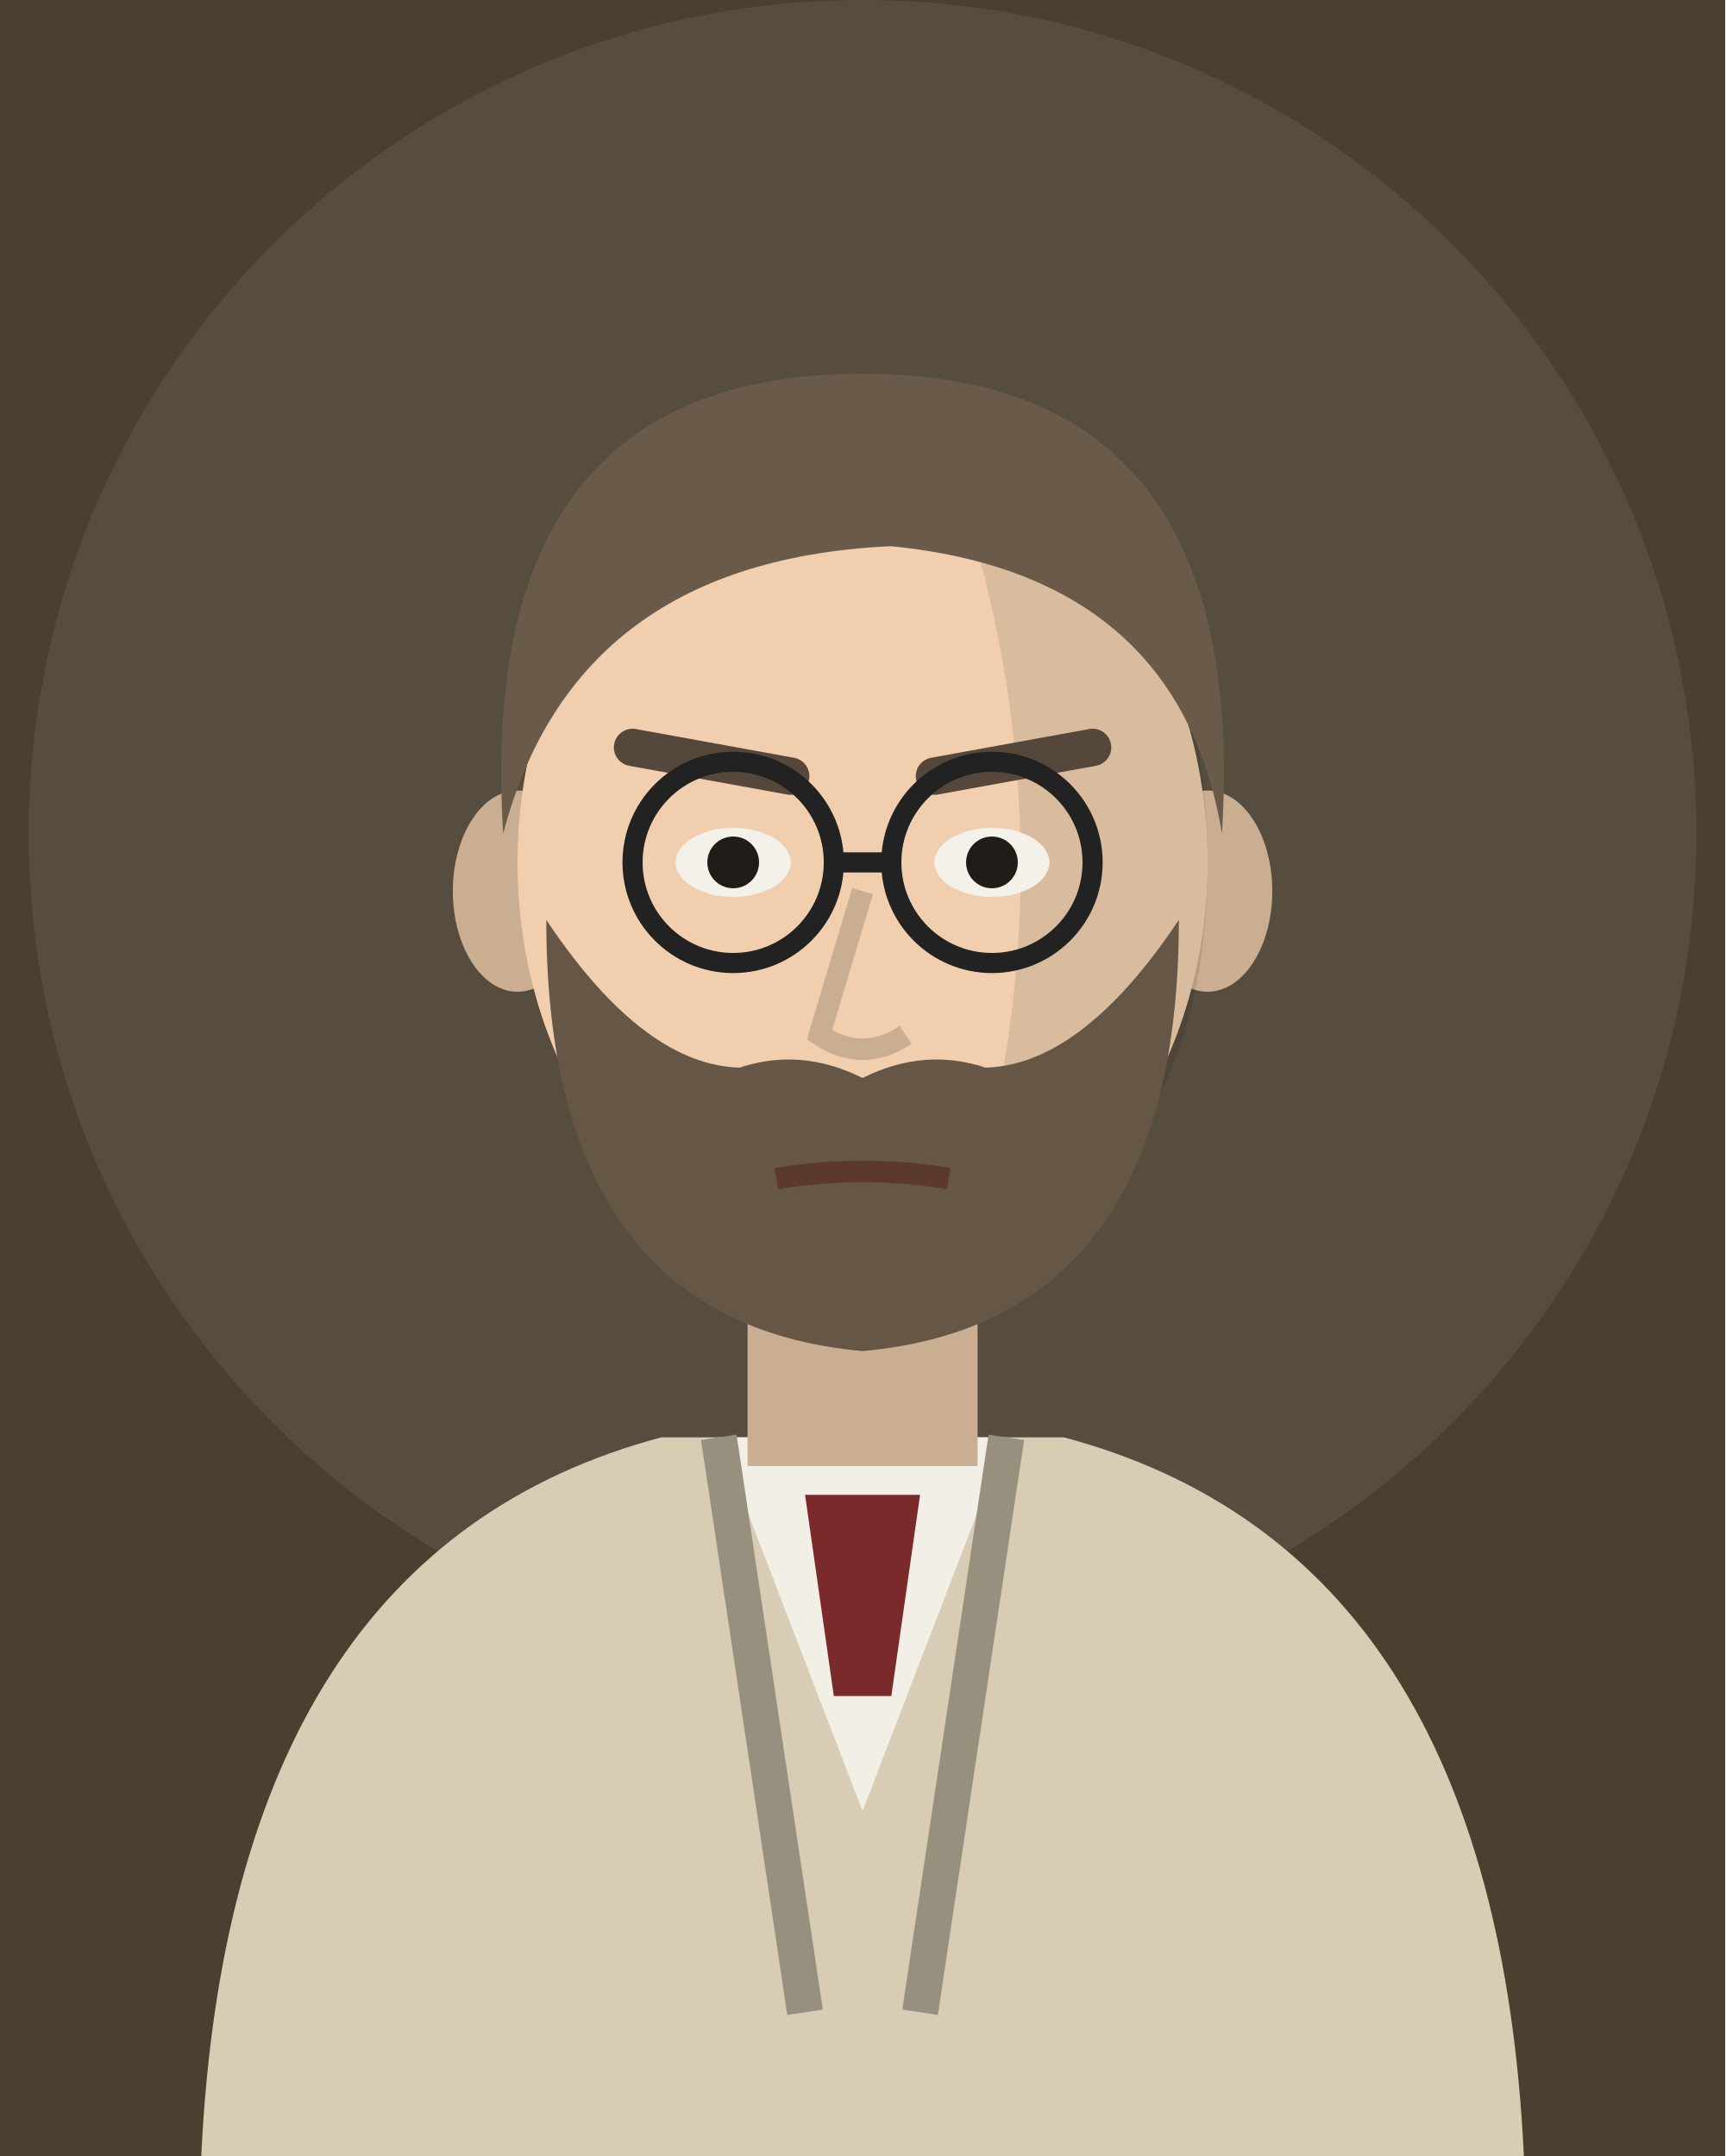
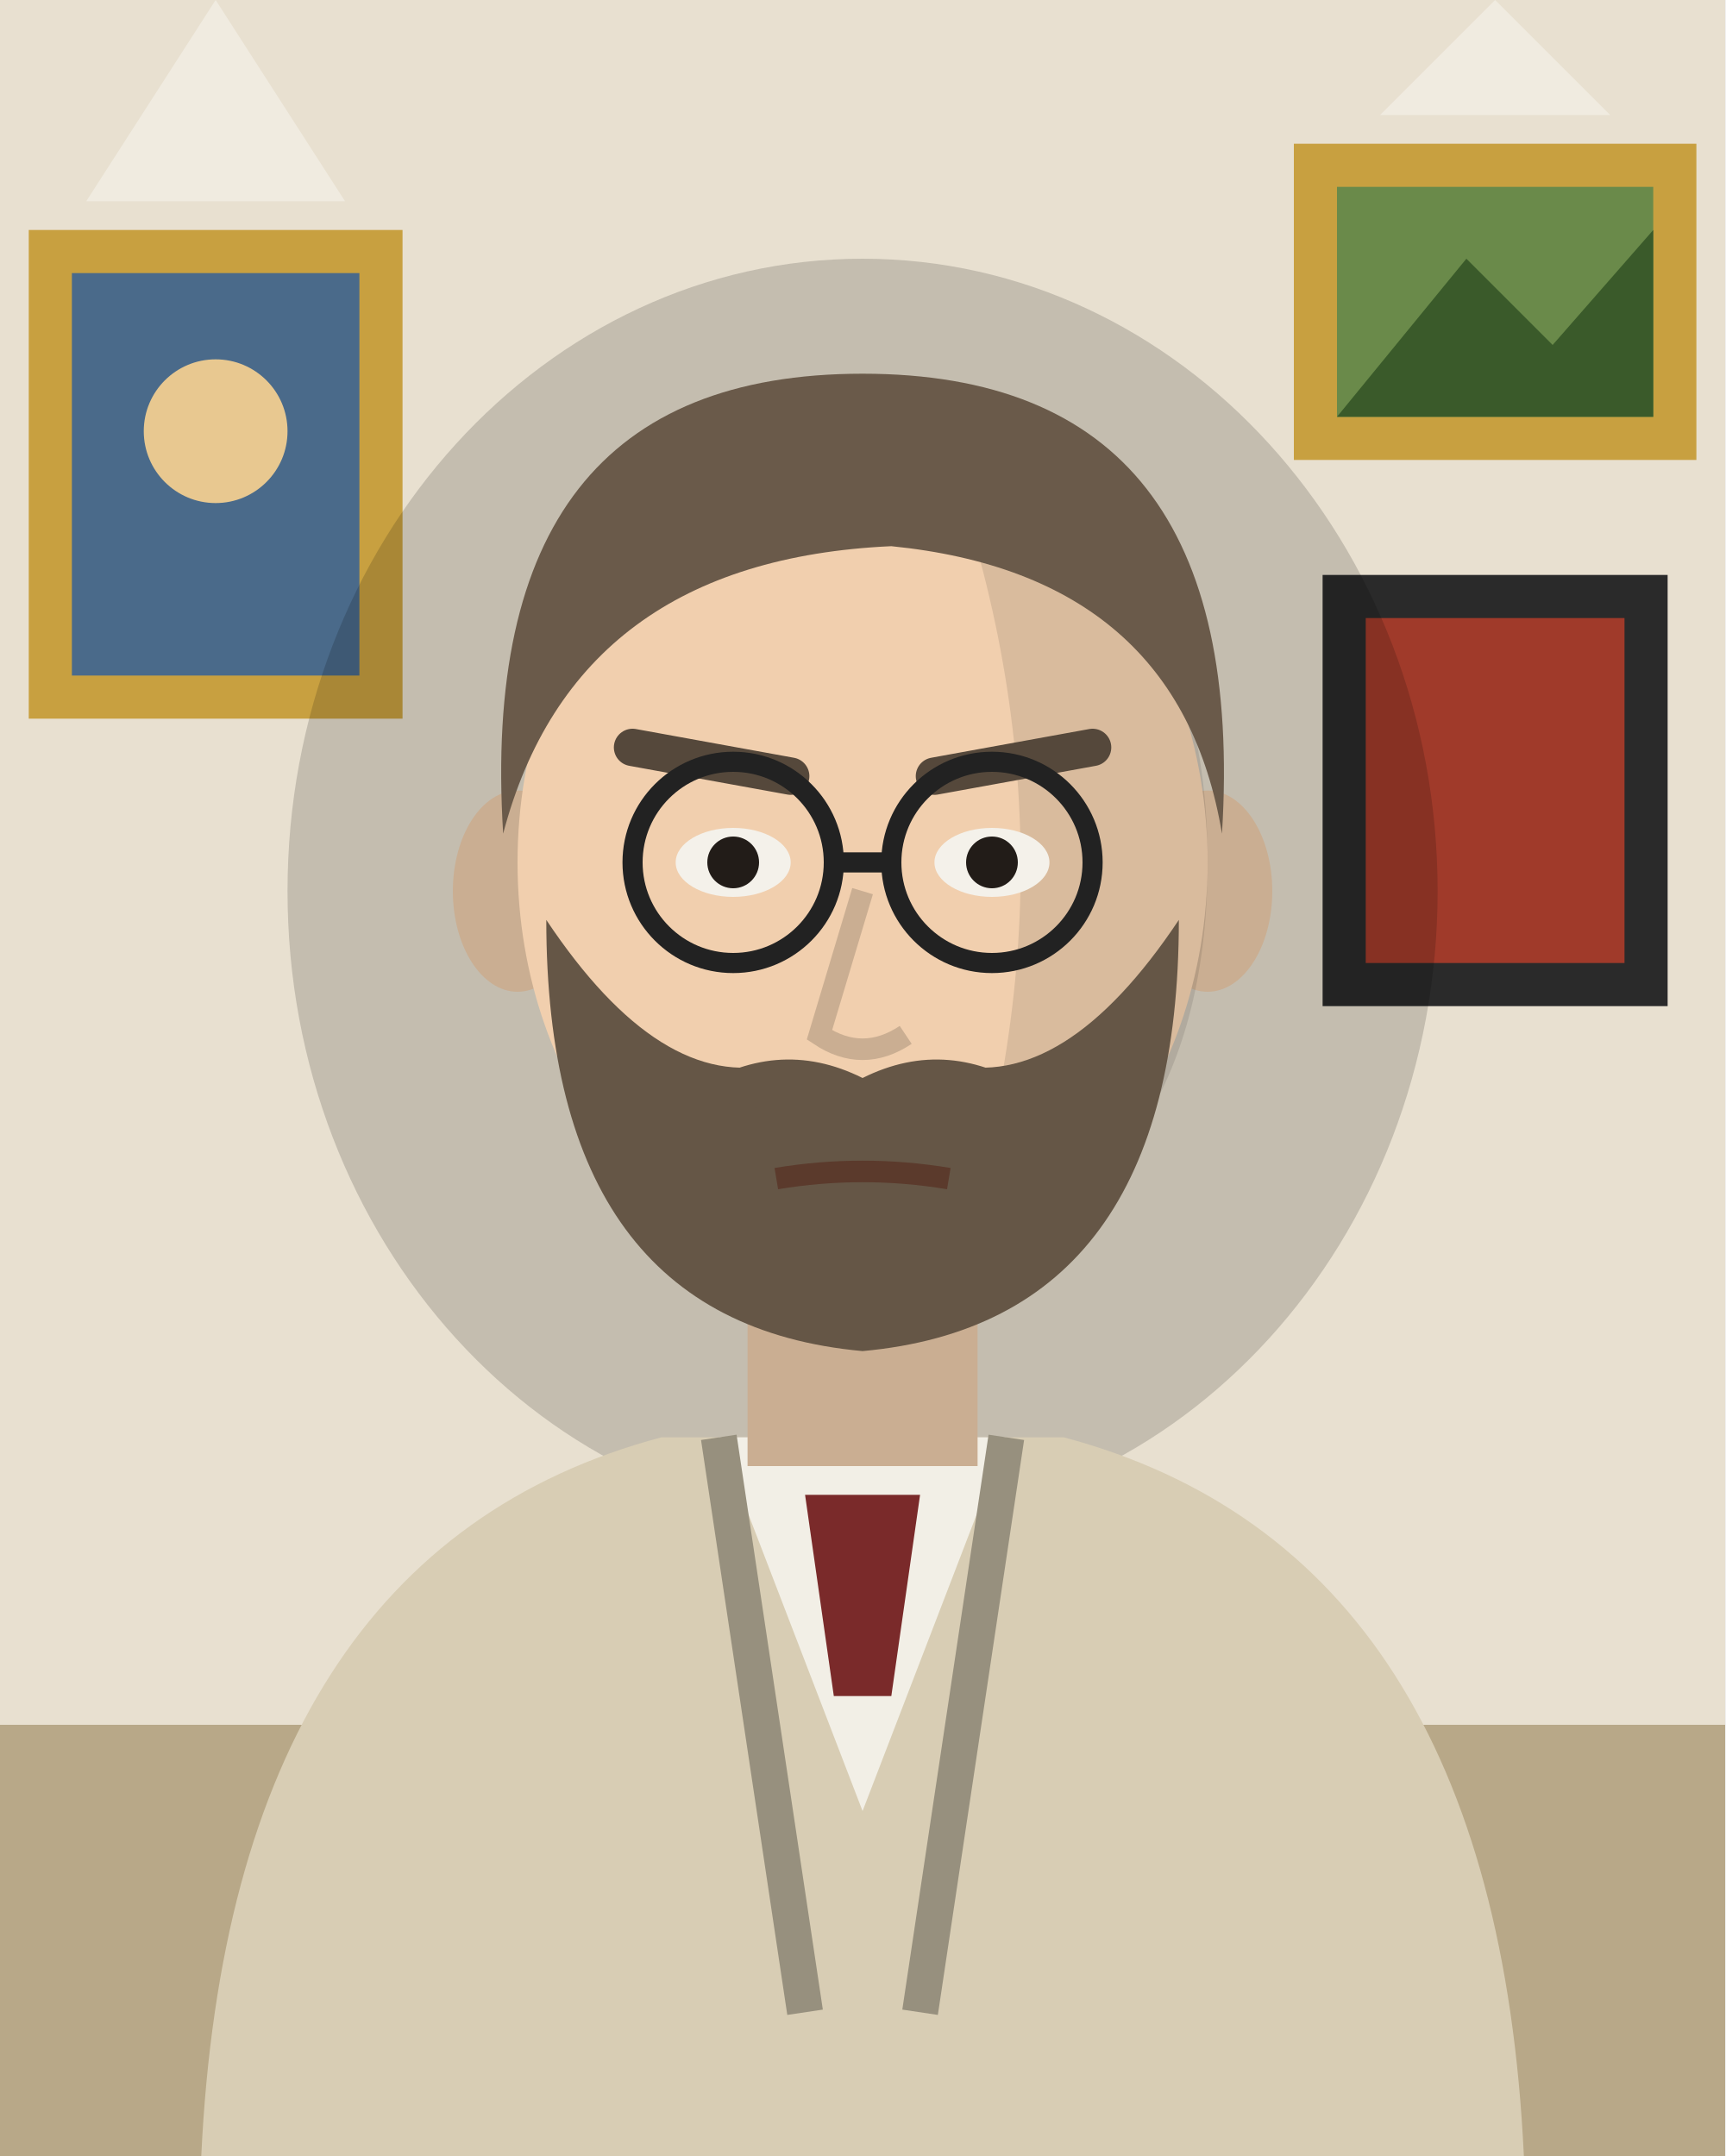
<svg xmlns="http://www.w3.org/2000/svg" viewBox="0 0 120 150" role="img" aria-label="Lucien Marchand">
  <style>.fx{transform-box:fill-box;transform-origin:center}.tw{animation:tw 3s ease-in-out infinite}.pu{animation:pu 4s ease-in-out infinite}@keyframes tw{50%{opacity:.25}}@keyframes pu{50%{opacity:.55}}@keyframes spin{to{transform:rotate(360deg)}}@media (prefers-reduced-motion:reduce){*{animation:none!important}}</style>
-   <rect width="120" height="150" fill="#4a4030" />
-   <circle cx="60" cy="58" r="58" fill="#fff" opacity=".07" />
+   <rect width="120" height="150" fill="#e8e0d0" />
+   <rect x="2" y="16" width="26" height="34" fill="#c8a040" />
+   <rect x="5" y="19" width="20" height="28" fill="#4a6a8a" />
+   <circle cx="15" cy="30" r="5" fill="#e8c890" />
+   <rect x="90" y="10" width="28" height="22" fill="#c8a040" />
+   <rect x="93" y="13" width="22" height="16" fill="#6a8a4a" />
+   <path d="M93 29 L102 18 L108 24 L115 16 V29Z" fill="#3a5a2a" />
+   <rect x="92" y="40" width="24" height="30" fill="#2a2a2a" />
+   <rect x="95" y="43" width="18" height="24" fill="#a03a2a" />
+   <path d="M15 0 L6 14 H24Z M104 0 L96 8 H112Z" fill="#fff" opacity=".35" />
+   <rect x="0" y="120" width="120" height="30" fill="#b8a888" />
+   <ellipse cx="60" cy="62" rx="40" ry="44" fill="#000" opacity=".16" />
  <path d="M14 150 Q16 108 46 100 H74 Q104 108 106 150Z" fill="#d8cdb4" />
  <path d="M50 100 L60 126 L70 100Z" fill="#f2efe6" />
  <path d="M56 104 L64 104 L62 118 L58 118Z" fill="#7a2a2a" />
  <path d="M50 100 L56 140 M70 100 L64 140" stroke="#97907e" stroke-width="2.5" />
  <rect x="52" y="86" width="16" height="16" fill="#caae92" />
  <ellipse cx="36" cy="62" rx="4.5" ry="7" fill="#caae92" />
  <ellipse cx="84" cy="62" rx="4.5" ry="7" fill="#caae92" />
  <ellipse cx="60" cy="60" rx="24" ry="29" fill="#f1cfae" />
  <path d="M66 32 Q84 38 84 60 Q84 82 66 89 Q76 60 66 32Z" fill="#000" opacity=".1" />
  <path d="M35 58 Q33 26 60 26 Q87 26 85 58 Q82 40 62 38 Q40 39 35 58Z" fill="#6a5a4a" />
  <path d="M44 52 L55 54 M65 54 L76 52" stroke="#55483b" stroke-width="2.6" stroke-linecap="round" />
  <ellipse cx="51" cy="60" rx="4" ry="2.4" fill="#f4f1ea" />
  <circle cx="51" cy="60" r="1.8" fill="#221c18" />
  <ellipse cx="69" cy="60" rx="4" ry="2.4" fill="#f4f1ea" />
  <circle cx="69" cy="60" r="1.8" fill="#221c18" />
  <path d="M60 62 L57 72 Q60 74 63 72" fill="none" stroke="#caae92" stroke-width="1.5" />
  <path d="M53 80 Q60 79 67 80" stroke="#6b3b2e" stroke-width="1.8" fill="none" />
  <path d="M38 64 Q38 92 60 94 Q82 92 82 64 Q74 76 66 74 Q60 78 54 74 Q46 76 38 64Z" fill="#655646" />
  <path d="M48 76 Q54 72 60 75 Q66 72 72 76 Q66 78 60 77 Q54 78 48 76Z" fill="#655646" />
  <path d="M54 82 Q60 81 66 82" stroke="#5b3a2c" stroke-width="1.5" fill="none" />
  <circle cx="51" cy="60" r="7" fill="none" stroke="#222" stroke-width="1.4" />
  <circle cx="69" cy="60" r="7" fill="none" stroke="#222" stroke-width="1.4" />
  <path d="M58 60H62" stroke="#222" stroke-width="1.4" />
</svg>
